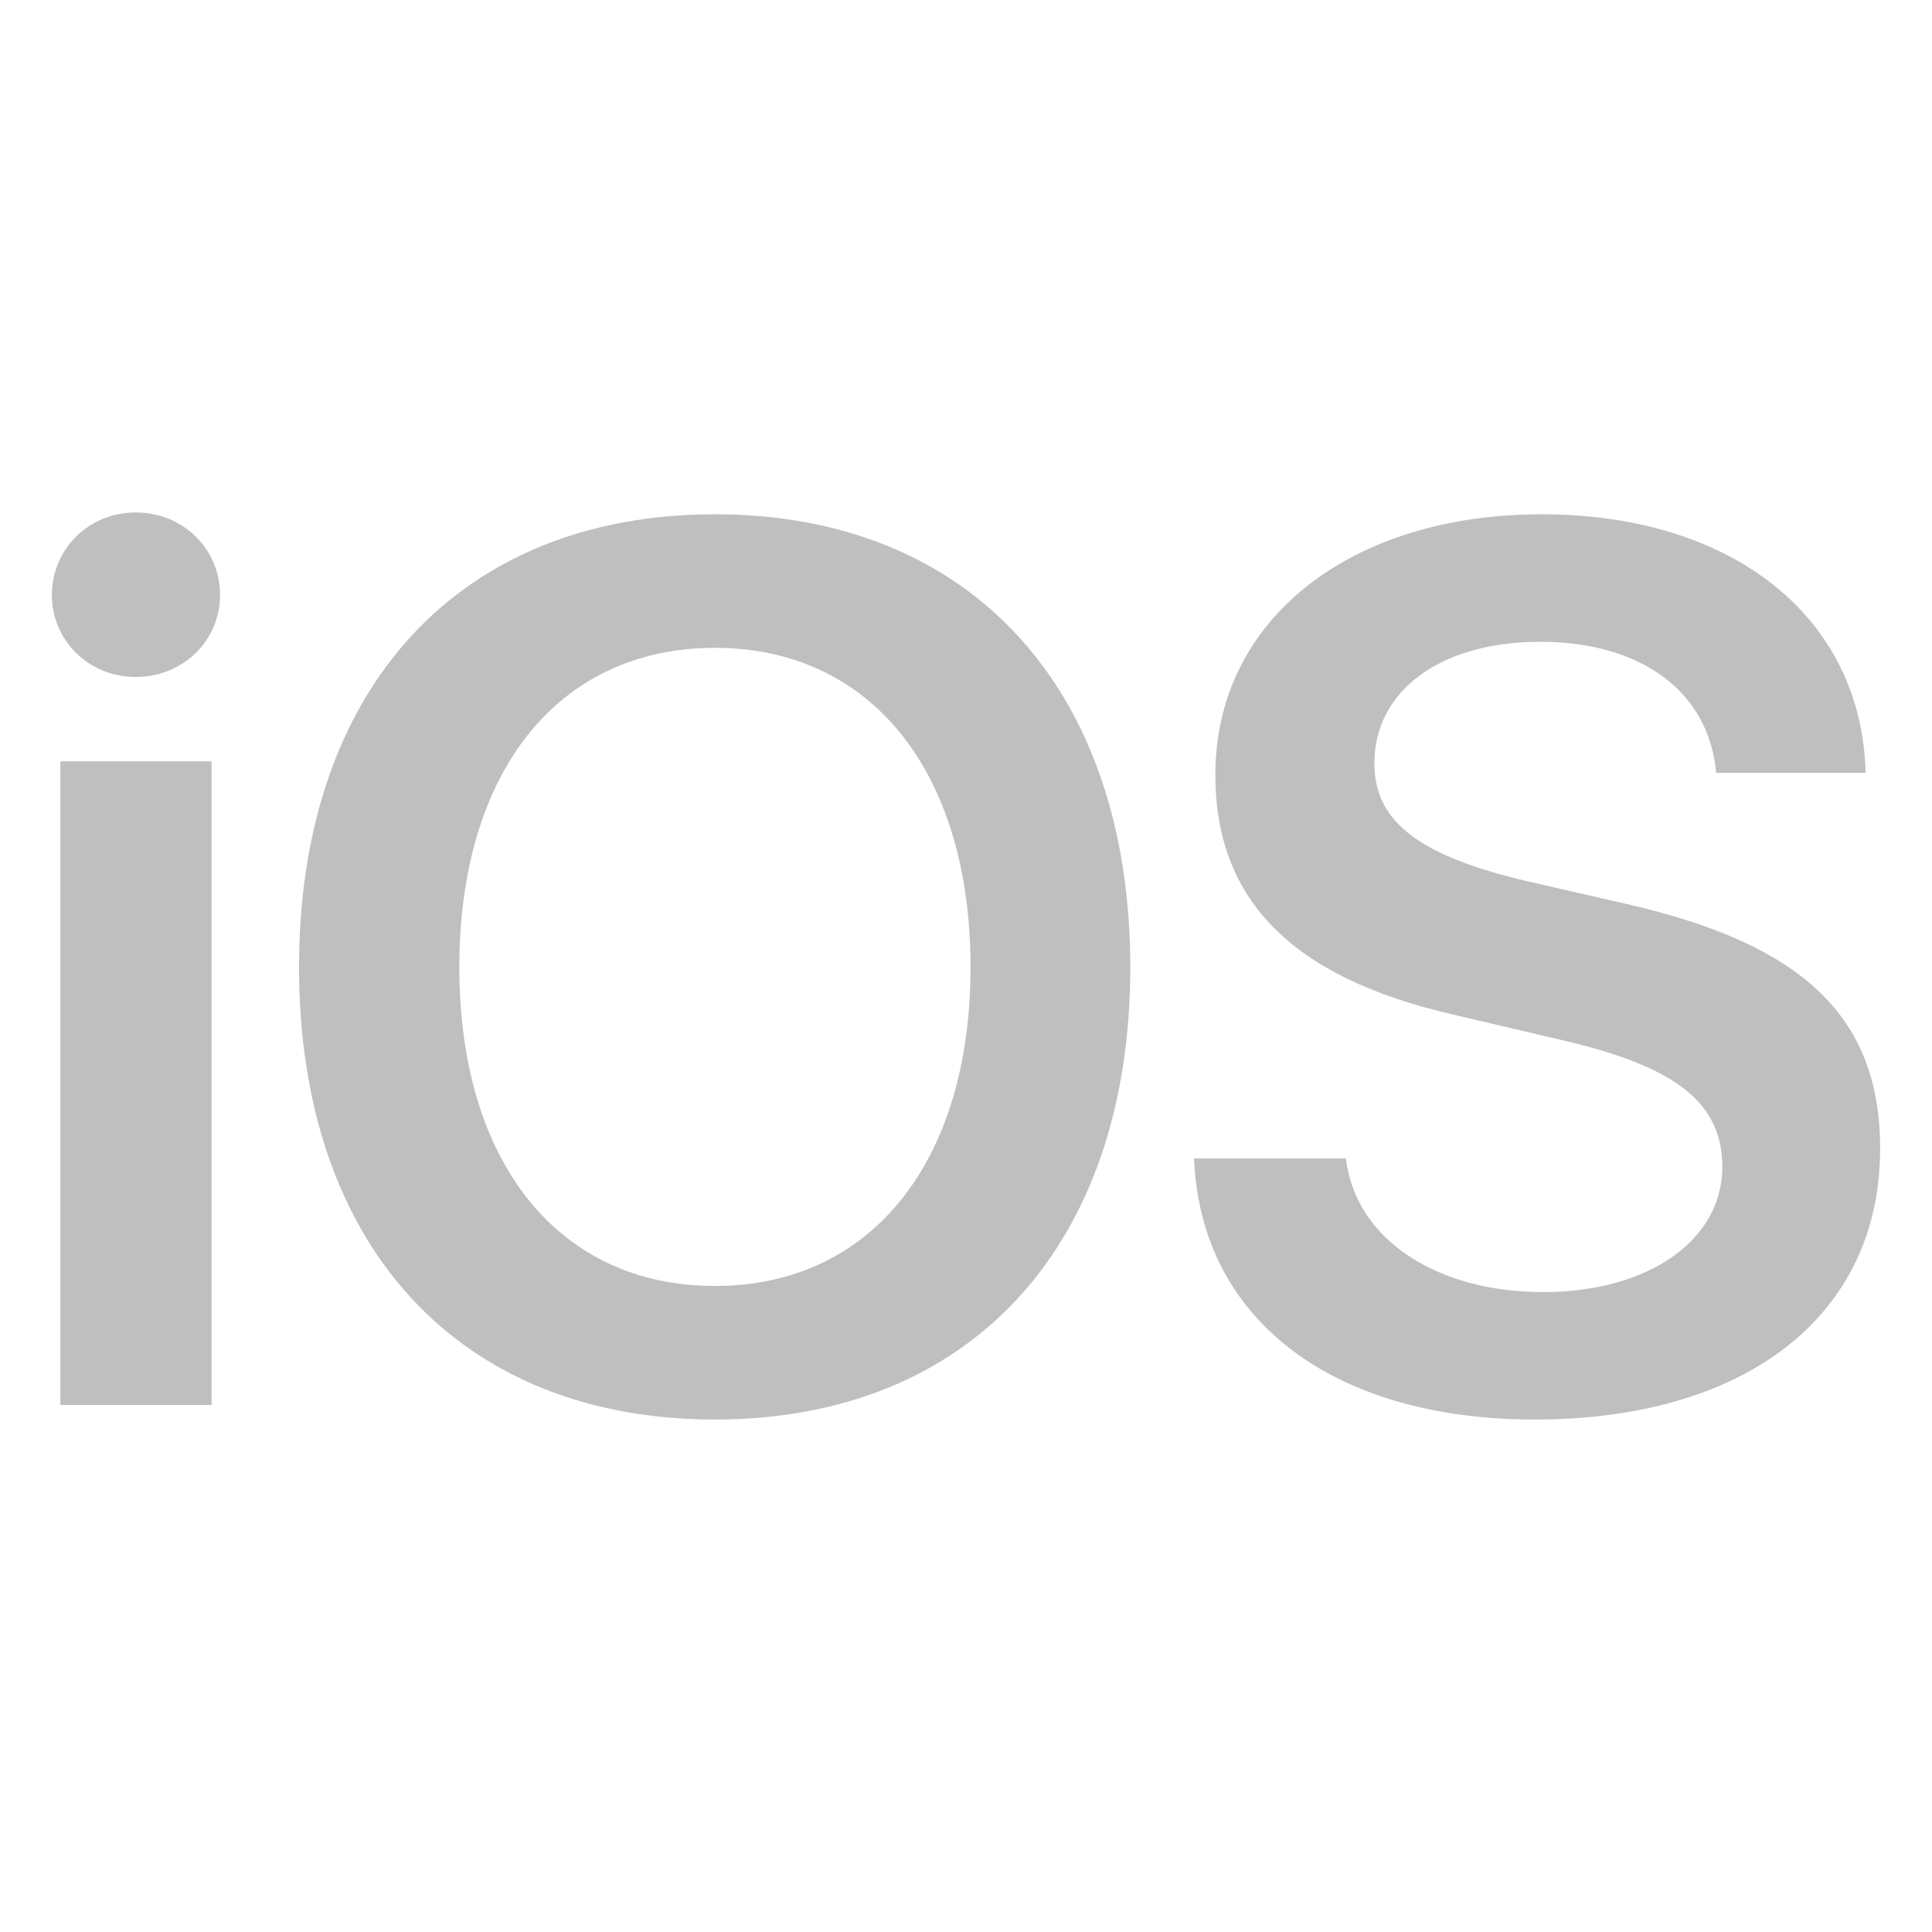
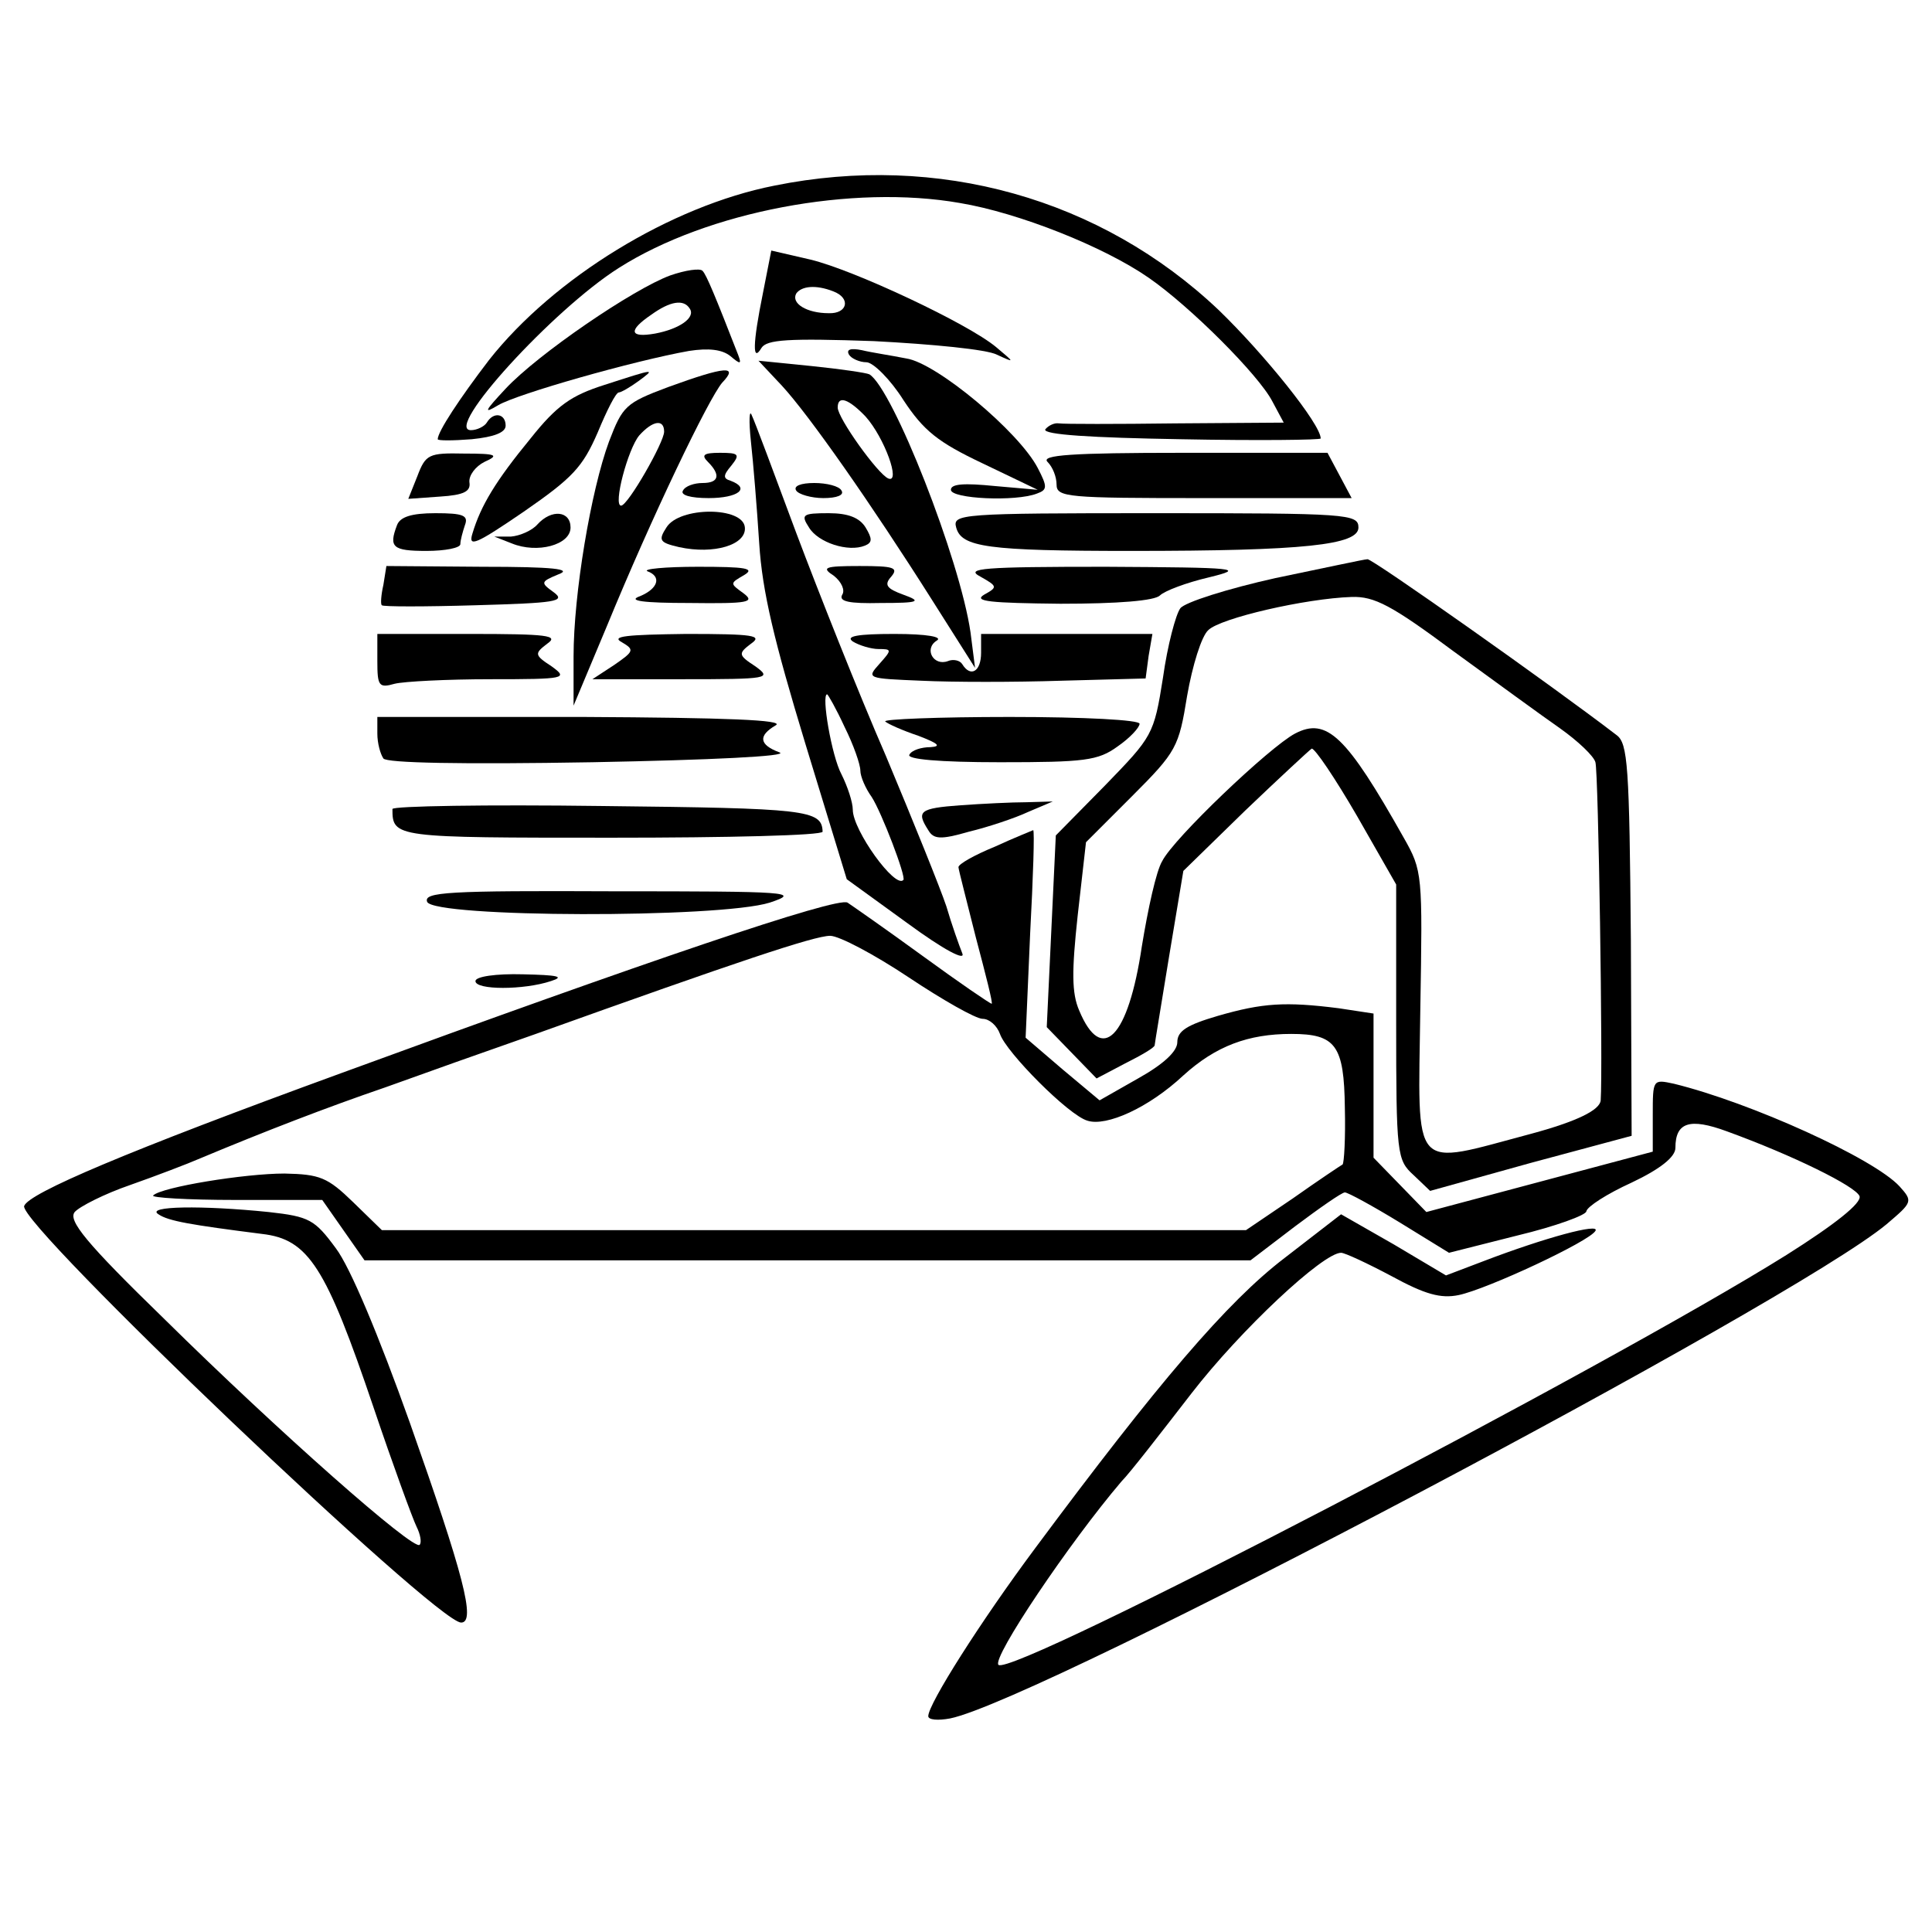
- <svg xmlns="http://www.w3.org/2000/svg" width="32" height="32">
-   <path fill="#bfbfbf" d="M1 23.27h2.504V12.61H1zm1.247-12.057c.784 0 1.398-.603 1.398-1.358 0-.764-.614-1.367-1.398-1.367-.774 0-1.388.603-1.388 1.367 0 .755.614 1.358 1.388 1.358zm9.594-2.695c-4.233 0-6.888 2.886-6.888 7.502s2.654 7.492 6.888 7.492c4.224 0 6.88-2.876 6.88-7.492s-2.656-7.502-6.88-7.502zm0 2.212c2.585 0 4.234 2.052 4.234 5.29 0 3.228-1.649 5.28-4.234 5.28-2.594 0-4.233-2.052-4.233-5.28 0-3.238 1.639-5.29 4.233-5.29zm7.936 8.458c.11 2.675 2.303 4.324 5.641 4.324 3.51 0 5.723-1.73 5.723-4.485 0-2.162-1.247-3.379-4.194-4.053l-1.67-.382c-1.78-.422-2.513-.985-2.513-1.95 0-1.208 1.106-2.012 2.745-2.012 1.66 0 2.796.814 2.916 2.172H30.9c-.06-2.554-2.172-4.284-5.37-4.284-3.158 0-5.4 1.74-5.4 4.314 0 2.072 1.267 3.36 3.942 3.973l1.88.442c1.83.433 2.575 1.036 2.575 2.082 0 1.207-1.217 2.072-2.967 2.072-1.77 0-3.107-.875-3.268-2.213h-2.514z" />
+ <svg xmlns="http://www.w3.org/2000/svg" version="1.0" width="256pt" height="256pt" viewBox="0 0 256 256" preserveAspectRatio="xMidYMid meet">
+   <g transform="translate(0,256) scale(0.1,-0.1)" fill="#000000" stroke="none">
+     <path d="M1026 2314 c-137 -27 -292 -122 -378 -231 -39 -51 -68 -95 -68 -105 0 -2 20 -2 45 0 30 3 45 9 45 18 0 16 -16 19 -25 4 -3 -5 -13 -10 -21 -10 -37 0 109 160 196 215 118 75 310 111 452 86 78 -13 191 -58 250 -99 55 -38 146 -129 164 -164 l15 -28 -143 -1 c-79 -1 -148 -1 -155 0 -6 1 -14 -3 -18 -8 -3 -7 61 -11 180 -13 102 -2 185 -1 185 1 0 19 -75 112 -135 170 -156 148 -372 209 -589 165z" />
+     <path d="M1011 2172 c-14 -69 -14 -93 -2 -73 7 11 35 13 149 9 77 -4 150 -11 163 -18 24 -11 24 -11 -1 10 -37 31 -188 102 -246 116 l-52 12 -11 -56z m93 2 c24 -9 19 -30 -6 -29 -29 0 -50 13 -43 26 7 10 26 12 49 3z" />
+     <path d="M888 2195 c-49 -18 -175 -104 -218 -150 -28 -30 -30 -34 -10 -22 25 15 180 59 253 72 26 4 44 2 55 -7 13 -11 15 -11 10 2 -30 77 -42 106 -47 111 -3 4 -23 1 -43 -6z m26 -44 c8 -12 -14 -27 -46 -33 -34 -6 -36 4 -5 25 25 18 43 21 51 8z" />
+     <path d="M1125 2090 c3 -5 14 -10 23 -10 9 0 32 -23 49 -50 27 -41 46 -56 105 -84 l73 -35 -57 5 c-40 4 -58 3 -58 -5 0 -12 86 -16 114 -5 14 5 14 9 1 34 -25 48 -134 139 -174 145 -20 4 -47 8 -59 11 -15 3 -21 1 -17 -6z" />
+     <path d="M1036 2049 c36 -39 118 -156 199 -284 l57 -90 -6 47 c-14 97 -103 323 -134 342 -4 2 -38 7 -77 11 l-70 7 31 -33z m111 -41 c25 -28 47 -89 30 -82 -14 6 -67 80 -67 94 0 17 15 11 37 -12z" />
+     <path d="M801 2050 c-44 -14 -63 -27 -98 -71 -46 -56 -66 -89 -77 -126 -6 -19 5 -14 68 29 65 45 78 59 98 105 12 29 24 53 28 53 3 0 15 7 26 15 23 17 23 17 -45 -5z" />
+     <path d="M885 2047 c-56 -21 -60 -25 -78 -72 -24 -65 -47 -202 -47 -285 l0 -65 44 105 c60 146 135 302 153 323 22 23 5 22 -72 -6z m-5 -59 c0 -14 -48 -98 -57 -98 -11 0 9 75 24 93 18 20 33 22 33 5z" />
+     <path d="M995 1975 c3 -27 8 -88 11 -135 4 -64 20 -130 61 -265 l55 -180 80 -58 c49 -36 78 -51 73 -40 -4 10 -14 38 -21 62 -8 24 -44 113 -80 199 -37 85 -90 219 -119 296 -29 78 -55 148 -59 156 -3 8 -4 -7 -1 -35z m124 -378 c12 -24 21 -50 21 -58 0 -8 7 -24 15 -35 13 -20 46 -106 42 -110 -11 -12 -67 66 -67 93 0 10 -7 31 -15 47 -13 24 -27 106 -19 106 1 0 12 -19 23 -43z" />
+     <path d="M553 1929 l-12 -30 42 3 c32 2 41 7 39 19 -1 9 8 21 20 27 20 9 16 11 -27 11 -47 1 -51 -1 -62 -30z" />
+     <path d="M938 1948 c17 -17 15 -28 -7 -28 -11 0 -23 -4 -26 -10 -4 -6 10 -10 34 -10 39 0 56 13 29 23 -10 3 -10 7 1 20 12 15 10 17 -15 17 -22 0 -25 -3 -16 -12z" />
+     <path d="M1388 1948 c7 -7 12 -20 12 -30 0 -17 14 -18 195 -18 l196 0 -16 30 -16 30 -191 0 c-149 0 -189 -3 -180 -12z" />
+     <path d="M1055 1910 c3 -5 20 -10 36 -10 18 0 28 4 24 10 -3 6 -20 10 -36 10 -18 0 -28 -4 -24 -10z" />
+     <path d="M526 1864 c-11 -29 -6 -34 39 -34 25 0 45 4 45 9 0 5 3 16 6 25 5 13 -2 16 -39 16 -32 0 -47 -5 -51 -16z" />
+     <path d="M712 1865 c-7 -8 -23 -15 -35 -16 l-22 0 23 -9 c34 -14 78 -2 78 21 0 22 -25 25 -44 4z" />
+     <path d="M883 1861 c-11 -17 -9 -20 17 -26 46 -10 89 3 87 26 -2 28 -87 28 -104 0z" />
+     <path d="M1072 1861 c12 -20 52 -33 74 -24 10 4 10 9 1 24 -8 13 -23 19 -49 19 -35 0 -37 -2 -26 -19z" />
+     <path d="M1267 1861 c7 -26 41 -31 232 -31 230 0 301 8 301 31 0 18 -14 19 -269 19 -259 0 -269 -1 -264 -19z" />
+     <path d="M1690 1794 c-63 -14 -120 -32 -126 -40 -6 -8 -17 -49 -23 -92 -12 -76 -14 -78 -77 -143 l-65 -66 -6 -127 -6 -127 33 -34 33 -34 38 20 c22 11 39 21 39 24 0 2 9 55 19 117 l19 114 82 80 c45 43 85 80 88 82 4 1 31 -39 60 -89 l52 -91 0 -182 c0 -176 1 -183 23 -203 l22 -21 133 37 134 36 -1 259 c-2 232 -4 261 -19 272 -86 66 -324 234 -330 233 -4 0 -59 -12 -122 -25z m236 -97 c55 -40 118 -86 141 -102 24 -17 45 -37 47 -45 4 -12 10 -406 7 -448 -1 -13 -32 -28 -91 -44 -162 -43 -151 -56 -148 165 3 179 3 183 -22 227 -76 135 -102 160 -144 138 -34 -18 -161 -139 -176 -169 -8 -13 -19 -64 -27 -113 -18 -121 -53 -157 -83 -85 -10 23 -10 52 -2 126 l11 97 61 61 c59 59 62 65 73 133 7 40 19 79 28 87 16 16 129 42 190 44 30 1 53 -11 135 -72z" />
+     <path d="M508 1785 c-3 -13 -4 -26 -2 -27 1 -2 57 -2 124 0 106 3 120 5 104 17 -18 13 -18 14 6 24 19 7 -6 10 -101 10 l-127 1 -4 -25z" />
+     <path d="M858 1803 c19 -7 14 -23 -10 -33 -17 -6 3 -9 66 -9 78 -1 87 1 71 13 -18 13 -18 13 1 24 15 9 2 11 -61 11 -44 0 -74 -3 -67 -6z" />
+     <path d="M1105 1797 c10 -8 15 -19 11 -25 -5 -9 9 -12 51 -11 51 0 55 2 30 11 -22 8 -26 13 -16 24 10 12 3 14 -42 14 -47 0 -51 -2 -34 -13z" />
+     <path d="M1299 1796 c23 -13 23 -14 5 -24 -15 -9 9 -11 101 -12 77 0 125 4 132 11 6 6 35 17 65 24 49 12 39 13 -137 14 -163 0 -187 -2 -166 -13z" />
+     <path d="M500 1684 c0 -33 2 -36 23 -30 12 3 69 6 127 6 100 0 103 1 81 17 -23 15 -23 17 -6 30 16 11 1 13 -103 13 l-122 0 0 -36z" />
+     <path d="M824 1709 c17 -10 16 -12 -10 -30 l-29 -19 120 0 c114 0 118 1 96 17 -23 15 -23 17 -6 30 16 11 4 13 -86 13 -79 -1 -100 -3 -85 -11z" />
+     <path d="M1130 1710 c8 -5 24 -10 34 -10 18 0 18 -1 1 -20 -17 -19 -16 -19 56 -22 41 -2 124 -2 185 0 l112 3 4 30 5 29 -114 0 -113 0 0 -25 c0 -25 -14 -33 -25 -15 -3 5 -12 7 -19 4 -19 -7 -32 16 -15 27 9 5 -12 9 -56 9 -49 0 -65 -3 -55 -10z" />
+     <path d="M500 1588 c0 -13 4 -27 8 -33 4 -6 103 -8 277 -5 158 3 261 8 248 13 -27 10 -29 22 -5 36 12 7 -65 10 -255 11 l-273 0 0 -22z" />
+     <path d="M1173 1604 c3 -3 23 -12 44 -19 26 -10 31 -14 16 -15 -12 0 -25 -4 -28 -10 -4 -6 39 -10 120 -10 112 0 130 2 156 21 16 11 29 25 29 30 0 5 -72 9 -172 9 -94 0 -169 -3 -165 -6z" />
+     <path d="M520 1488 c0 -38 3 -38 291 -38 153 0 279 3 279 8 -1 29 -21 31 -293 34 -152 2 -277 0 -277 -4z" />
+     <path d="M1273 1493 c-55 -4 -59 -8 -43 -33 7 -12 16 -13 54 -2 25 6 61 18 78 26 l33 14 -35 -1 c-19 0 -59 -2 -87 -4z" />
+     <path d="M1318 1438 c-27 -11 -48 -23 -48 -27 0 -3 11 -45 23 -93 13 -49 23 -88 21 -88 -2 0 -43 28 -91 63 -48 35 -94 67 -100 71 -14 8 -267 -78 -671 -226 -285 -104 -414 -159 -420 -176 -8 -24 546 -552 579 -552 20 0 3 64 -68 265 -41 115 -79 206 -98 231 -28 38 -35 42 -89 48 -88 9 -164 8 -146 -3 13 -9 43 -14 137 -26 62 -7 85 -44 148 -230 26 -77 52 -148 57 -158 5 -10 7 -21 4 -24 -8 -8 -187 150 -338 299 -105 102 -128 131 -119 142 6 7 39 24 74 36 34 12 76 28 92 35 86 36 169 68 245 94 47 17 137 49 200 71 265 95 369 130 390 130 12 0 59 -25 104 -55 45 -30 89 -55 98 -55 9 0 19 -9 23 -20 8 -24 91 -108 116 -115 25 -8 81 17 127 60 43 39 86 55 143 55 59 0 70 -15 71 -98 1 -40 -1 -73 -3 -75 -2 -1 -32 -21 -66 -45 l-62 -42 -573 0 -572 0 -38 37 c-34 33 -44 37 -91 38 -53 0 -163 -18 -174 -29 -4 -3 46 -6 109 -6 l115 0 28 -40 28 -40 587 0 587 0 59 45 c32 24 62 45 66 45 4 0 37 -18 73 -40 l65 -40 91 23 c50 12 91 27 91 32 1 6 27 23 60 38 38 18 58 34 58 46 0 34 19 40 68 22 88 -32 171 -73 176 -86 3 -9 -32 -37 -97 -78 -240 -150 -1027 -560 -1044 -543 -9 9 94 162 163 243 11 11 52 64 93 117 65 84 174 186 198 186 5 0 35 -14 67 -31 44 -24 65 -30 89 -25 38 8 173 71 181 85 7 11 -67 -9 -148 -40 l-50 -19 -69 41 -70 40 -75 -58 c-76 -58 -168 -166 -330 -384 -73 -98 -142 -207 -142 -223 0 -5 13 -6 29 -3 119 24 1115 550 1241 655 34 29 35 30 17 50 -34 37 -197 111 -299 136 -28 6 -28 6 -28 -42 l0 -48 -150 -40 -150 -40 -35 36 -35 36 0 96 0 95 -46 7 c-71 9 -101 7 -160 -10 -41 -12 -54 -20 -54 -35 0 -12 -18 -29 -52 -48 l-51 -29 -49 41 -49 42 6 138 c4 75 6 137 4 137 -2 -1 -25 -10 -51 -22z" />
+     <path d="M566 1365 c9 -21 387 -22 454 -1 42 14 26 15 -207 15 -220 1 -252 -1 -247 -14z" />
+     <path d="M630 1260 c0 -12 64 -12 100 0 19 6 9 8 -37 9 -36 1 -63 -3 -63 -9z" />
+   </g>
</svg>
